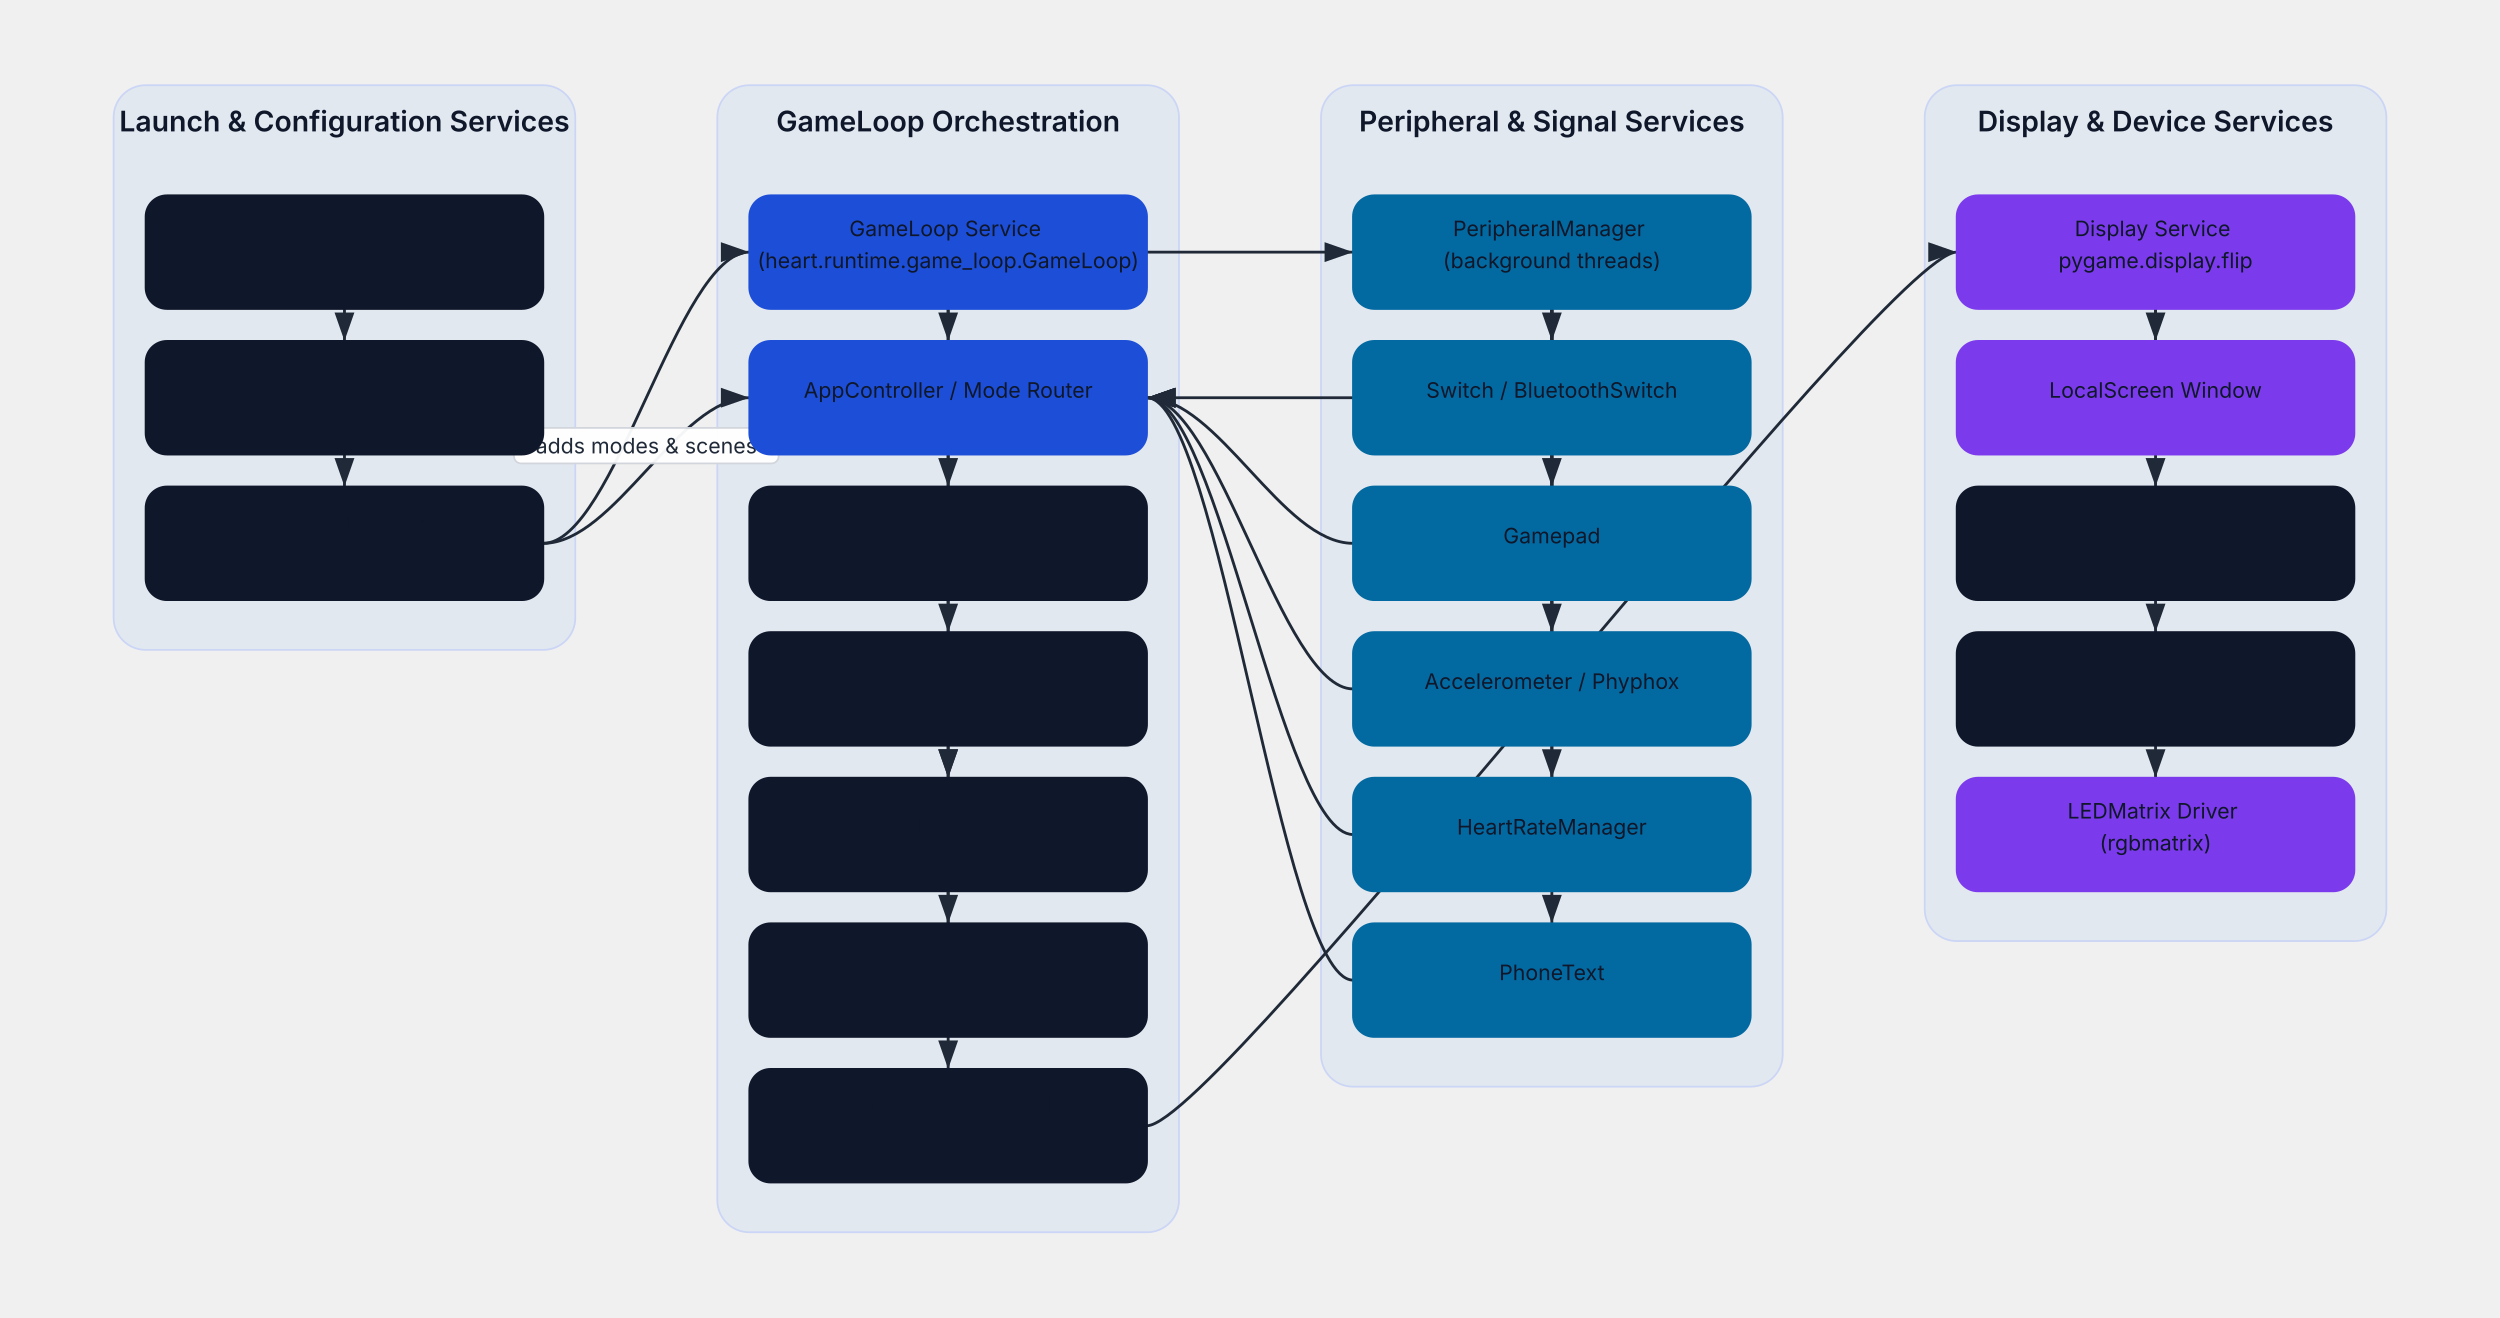
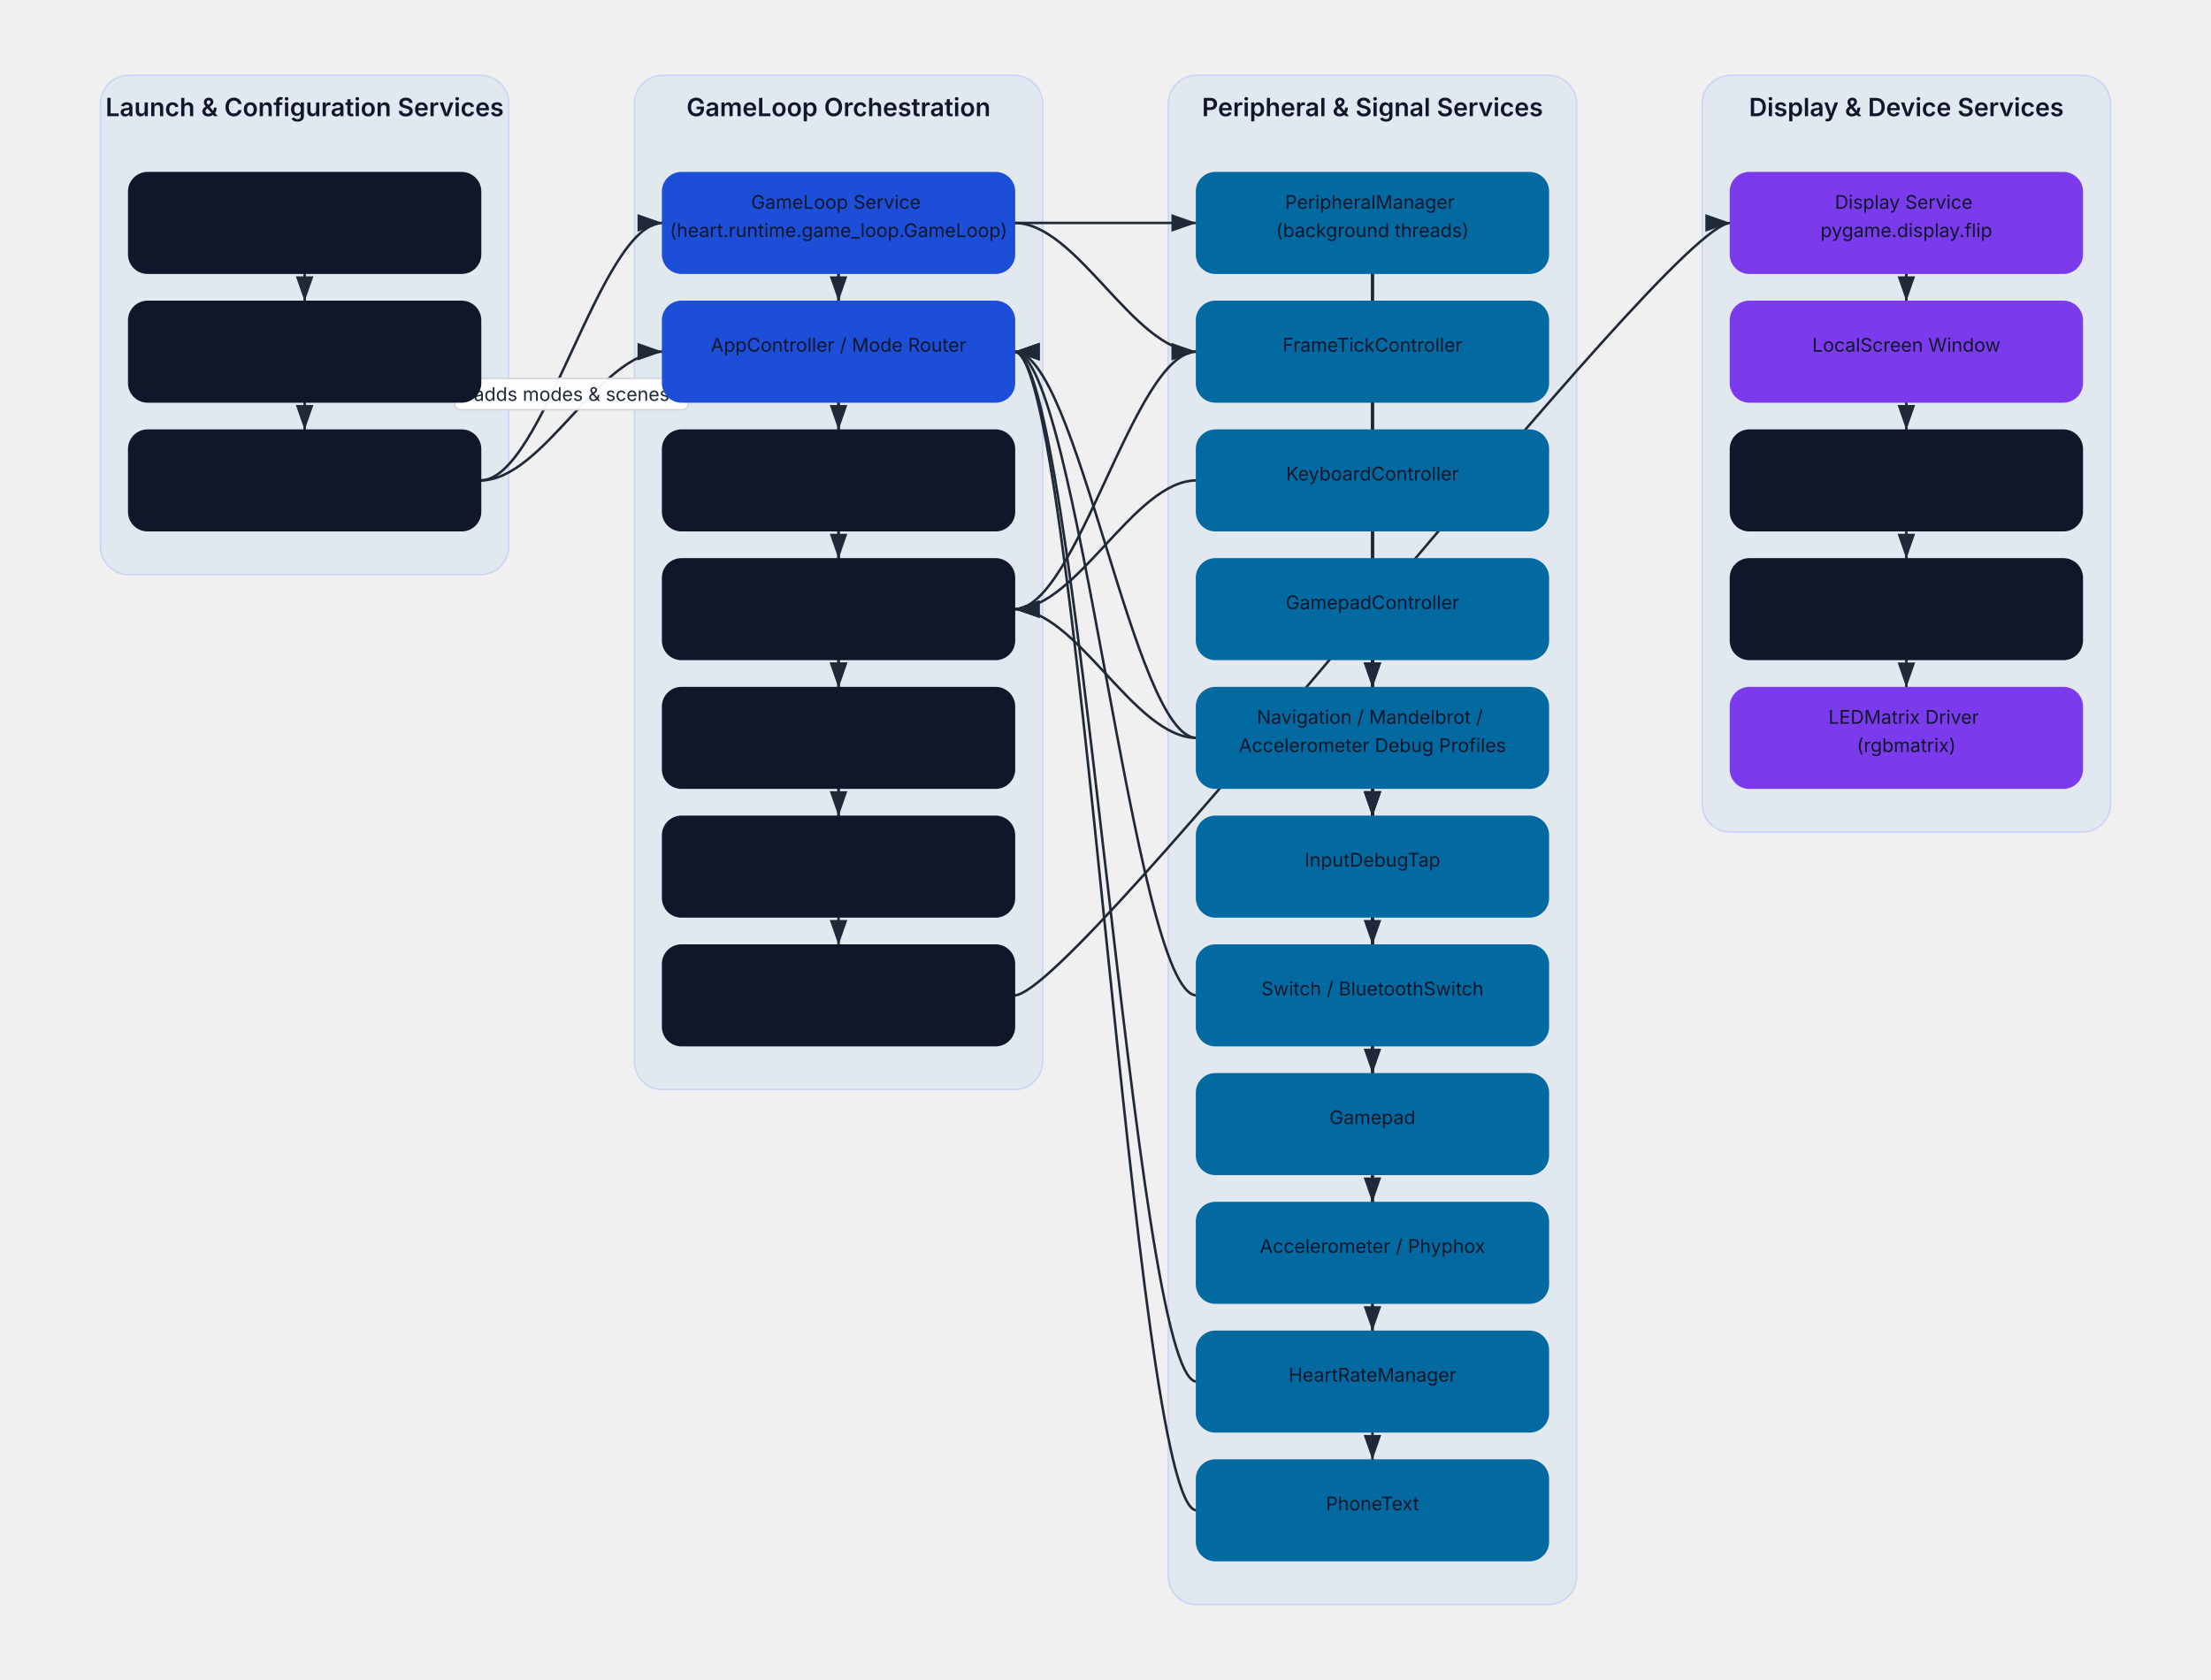
- <svg xmlns="http://www.w3.org/2000/svg" width="1408" height="742" viewBox="0 0 1408 742">
+ <svg xmlns="http://www.w3.org/2000/svg" width="1408" height="1070" viewBox="0 0 1408 1070">
  <defs>
    <style>text { font-family: 'Inter', 'Helvetica Neue', Arial, sans-serif; fill: #0f172a; }
.column-title { font-size: 16px; font-weight: 600; }
.edge-label { font-size: 12px; fill: #1f2937; background: #ffffff; }
</style>
    <marker id="arrowhead" markerWidth="10" markerHeight="7" refX="10" refY="3.5" orient="auto" markerUnits="strokeWidth">
      <path d="M 0 0 L 10 3.5 L 0 7 z" fill="#1f2937" />
    </marker>
  </defs>
  <g>
    <rect x="64.00" y="48.00" width="260.00" height="318.00" rx="18" fill="#e2e8f0" stroke="#cbd5f5" />
    <text x="194.00" y="74.00" text-anchor="middle" class="column-title">Launch &amp; Configuration Services</text>
  </g>
  <g>
    <rect x="404.00" y="48.00" width="260.00" height="646.00" rx="18" fill="#e2e8f0" stroke="#cbd5f5" />
    <text x="534.00" y="74.00" text-anchor="middle" class="column-title">GameLoop Orchestration</text>
  </g>
  <g>
-     <rect x="744.00" y="48.00" width="260.00" height="564.00" rx="18" fill="#e2e8f0" stroke="#cbd5f5" />
+     <rect x="744.00" y="48.00" width="260.00" height="974.00" rx="18" fill="#e2e8f0" stroke="#cbd5f5" />
    <text x="874.00" y="74.00" text-anchor="middle" class="column-title">Peripheral &amp; Signal Services</text>
  </g>
  <g>
    <rect x="1084.00" y="48.00" width="260.00" height="482.00" rx="18" fill="#e2e8f0" stroke="#cbd5f5" />
    <text x="1214.00" y="74.00" text-anchor="middle" class="column-title">Display &amp; Device Services</text>
  </g>
  <g fill="none" stroke="#1f2937" stroke-width="1.6">
    <path d="M 194.00 174.00 C 194.00 183.00 194.00 183.00 194.00 192.00" marker-end="url(#arrowhead)" />
    <path d="M 194.00 256.00 C 194.00 265.00 194.00 265.00 194.00 274.00" marker-end="url(#arrowhead)" />
    <path d="M 306.00 306.00 C 346.00 306.00 382.00 142.00 422.00 142.00" marker-end="url(#arrowhead)" />
    <path d="M 306.00 306.00 C 346.00 306.00 382.00 224.00 422.00 224.00" marker-end="url(#arrowhead)" />
    <path d="M 534.00 174.00 C 534.00 183.00 534.00 183.00 534.00 192.00" marker-end="url(#arrowhead)" />
    <path d="M 534.00 174.00 C 534.00 306.00 534.00 306.00 534.00 438.00" marker-end="url(#arrowhead)" />
    <path d="M 534.00 256.00 C 534.00 265.00 534.00 265.00 534.00 274.00" marker-end="url(#arrowhead)" />
    <path d="M 534.00 338.00 C 534.00 347.00 534.00 347.00 534.00 356.00" marker-end="url(#arrowhead)" />
    <path d="M 534.00 420.00 C 534.00 429.00 534.00 429.00 534.00 438.00" marker-end="url(#arrowhead)" />
    <path d="M 534.00 502.00 C 534.00 552.00 534.00 552.00 534.00 602.00" marker-end="url(#arrowhead)" />
    <path d="M 534.00 502.00 C 534.00 511.00 534.00 511.00 534.00 520.00" marker-end="url(#arrowhead)" />
    <path d="M 646.00 634.00 C 686.00 634.00 1062.00 142.00 1102.00 142.00" marker-end="url(#arrowhead)" />
    <path d="M 1214.00 174.00 C 1214.00 183.00 1214.00 183.00 1214.00 192.00" marker-end="url(#arrowhead)" />
    <path d="M 1214.00 174.00 C 1214.00 224.00 1214.00 224.00 1214.00 274.00" marker-end="url(#arrowhead)" />
    <path d="M 1214.00 338.00 C 1214.00 347.00 1214.00 347.00 1214.00 356.00" marker-end="url(#arrowhead)" />
    <path d="M 1214.00 420.00 C 1214.00 429.00 1214.00 429.00 1214.00 438.00" marker-end="url(#arrowhead)" />
    <path d="M 646.00 142.00 C 686.00 142.00 722.00 142.00 762.00 142.00" marker-end="url(#arrowhead)" />
-     <path d="M 874.00 174.00 C 874.00 183.00 874.00 183.00 874.00 192.00" marker-end="url(#arrowhead)" />
-     <path d="M 874.00 174.00 C 874.00 224.00 874.00 224.00 874.00 274.00" marker-end="url(#arrowhead)" />
-     <path d="M 874.00 174.00 C 874.00 265.00 874.00 265.00 874.00 356.00" marker-end="url(#arrowhead)" />
-     <path d="M 874.00 174.00 C 874.00 306.00 874.00 306.00 874.00 438.00" marker-end="url(#arrowhead)" />
-     <path d="M 874.00 174.00 C 874.00 347.00 874.00 347.00 874.00 520.00" marker-end="url(#arrowhead)" />
-     <path d="M 762.00 224.00 C 722.00 224.00 686.00 224.00 646.00 224.00" marker-end="url(#arrowhead)" />
-     <path d="M 762.00 306.00 C 722.00 306.00 686.00 224.00 646.00 224.00" marker-end="url(#arrowhead)" />
-     <path d="M 762.00 388.00 C 722.00 388.00 686.00 224.00 646.00 224.00" marker-end="url(#arrowhead)" />
+     <path d="M 646.00 142.00 C 686.00 142.00 722.00 224.00 762.00 224.00" marker-end="url(#arrowhead)" />
+     <path d="M 762.00 224.00 C 722.00 224.00 686.00 388.00 646.00 388.00" marker-end="url(#arrowhead)" />
+     <path d="M 874.00 256.00 C 874.00 388.00 874.00 388.00 874.00 520.00" marker-end="url(#arrowhead)" />
+     <path d="M 874.00 174.00 C 874.00 388.00 874.00 388.00 874.00 602.00" marker-end="url(#arrowhead)" />
+     <path d="M 874.00 174.00 C 874.00 429.00 874.00 429.00 874.00 684.00" marker-end="url(#arrowhead)" />
+     <path d="M 874.00 174.00 C 874.00 470.00 874.00 470.00 874.00 766.00" marker-end="url(#arrowhead)" />
+     <path d="M 874.00 174.00 C 874.00 511.00 874.00 511.00 874.00 848.00" marker-end="url(#arrowhead)" />
+     <path d="M 874.00 174.00 C 874.00 552.00 874.00 552.00 874.00 930.00" marker-end="url(#arrowhead)" />
+     <path d="M 762.00 634.00 C 722.00 634.00 686.00 224.00 646.00 224.00" marker-end="url(#arrowhead)" />
+     <path d="M 874.00 748.00 C 874.00 552.00 874.00 552.00 874.00 356.00" marker-end="url(#arrowhead)" />
+     <path d="M 874.00 830.00 C 874.00 634.00 874.00 634.00 874.00 438.00" marker-end="url(#arrowhead)" />
+     <path d="M 762.00 880.00 C 722.00 880.00 686.00 224.00 646.00 224.00" marker-end="url(#arrowhead)" />
+     <path d="M 762.00 962.00 C 722.00 962.00 686.00 224.00 646.00 224.00" marker-end="url(#arrowhead)" />
+     <path d="M 874.00 338.00 C 874.00 388.00 874.00 388.00 874.00 438.00" marker-end="url(#arrowhead)" />
+     <path d="M 762.00 306.00 C 722.00 306.00 686.00 388.00 646.00 388.00" marker-end="url(#arrowhead)" />
+     <path d="M 874.00 338.00 C 874.00 429.00 874.00 429.00 874.00 520.00" marker-end="url(#arrowhead)" />
+     <path d="M 874.00 420.00 C 874.00 429.00 874.00 429.00 874.00 438.00" marker-end="url(#arrowhead)" />
+     <path d="M 874.00 420.00 C 874.00 470.00 874.00 470.00 874.00 520.00" marker-end="url(#arrowhead)" />
    <path d="M 762.00 470.00 C 722.00 470.00 686.00 224.00 646.00 224.00" marker-end="url(#arrowhead)" />
-     <path d="M 762.00 552.00 C 722.00 552.00 686.00 224.00 646.00 224.00" marker-end="url(#arrowhead)" />
+     <path d="M 762.00 470.00 C 722.00 470.00 686.00 388.00 646.00 388.00" marker-end="url(#arrowhead)" />
+     <path d="M 874.00 502.00 C 874.00 511.00 874.00 511.00 874.00 520.00" marker-end="url(#arrowhead)" />
  </g>
  <rect x="289.50" y="241.00" width="149.00" height="20.00" rx="4" fill="#ffffff" stroke="#d1d5db" opacity="0.95" />
  <text x="364.00" y="251.00" text-anchor="middle" dominant-baseline="middle" class="edge-label">adds modes &amp; scenes</text>
  <g>
    <rect x="82.00" y="110.00" width="224.00" height="64.00" rx="12" fill="#0f172a" stroke="#0f172a" />
    <text x="194.00" y="142.00" fill="#f8fafc" text-anchor="middle">
      <tspan x="194.00">CLI (Typer `totem run`)</tspan>
    </text>
    <rect x="82.00" y="192.00" width="224.00" height="64.00" rx="12" fill="#0f172a" stroke="#0f172a" />
    <text x="194.00" y="224.00" fill="#f8fafc" text-anchor="middle">
      <tspan x="194.00">Configuration Registry</tspan>
    </text>
    <rect x="82.00" y="274.00" width="224.00" height="64.00" rx="12" fill="#0f172a" stroke="#0f172a" />
    <text x="194.00" y="297.00" fill="#f8fafc" text-anchor="middle">
      <tspan x="194.00">Program Configuration</tspan>
      <tspan x="194.00" dy="18">`configure(loop)`</tspan>
    </text>
    <rect x="422.00" y="110.00" width="224.00" height="64.00" rx="12" fill="#1d4ed8" stroke="#1d4ed8" />
    <text x="534.00" y="133.00" fill="#f8fafc" text-anchor="middle">
      <tspan x="534.00">GameLoop Service</tspan>
      <tspan x="534.00" dy="18">(heart.runtime.game_loop.GameLoop)</tspan>
    </text>
    <rect x="422.00" y="192.00" width="224.00" height="64.00" rx="12" fill="#1d4ed8" stroke="#1d4ed8" />
    <text x="534.00" y="224.00" fill="#f8fafc" text-anchor="middle">
      <tspan x="534.00">AppController / Mode Router</tspan>
    </text>
    <rect x="422.00" y="274.00" width="224.00" height="64.00" rx="12" fill="#0f172a" stroke="#0f172a" />
    <text x="534.00" y="297.00" fill="#f8fafc" text-anchor="middle">
      <tspan x="534.00">Native Scene Bridge</tspan>
      <tspan x="534.00" dy="18">(optional PyO3 scene manager)</tspan>
    </text>
    <rect x="422.00" y="356.00" width="224.00" height="64.00" rx="12" fill="#0f172a" stroke="#0f172a" />
    <text x="534.00" y="388.00" fill="#f8fafc" text-anchor="middle">
      <tspan x="534.00">Mode Services &amp; Renderers</tspan>
    </text>
    <rect x="422.00" y="438.00" width="224.00" height="64.00" rx="12" fill="#0f172a" stroke="#0f172a" />
    <text x="534.00" y="470.00" fill="#f8fafc" text-anchor="middle">
      <tspan x="534.00">Render Pipeline</tspan>
    </text>
    <rect x="422.00" y="520.00" width="224.00" height="64.00" rx="12" fill="#0f172a" stroke="#0f172a" />
    <text x="534.00" y="543.00" fill="#f8fafc" text-anchor="middle">
      <tspan x="534.00">Surface Provider</tspan>
      <tspan x="534.00" dy="18">(display mode + surface cache)</tspan>
    </text>
    <rect x="422.00" y="602.00" width="224.00" height="64.00" rx="12" fill="#0f172a" stroke="#0f172a" />
    <text x="534.00" y="625.00" fill="#f8fafc" text-anchor="middle">
      <tspan x="534.00">Composition Manager</tspan>
      <tspan x="534.00" dy="18">(merge strategy + parallel loops)</tspan>
    </text>
    <rect x="762.00" y="110.00" width="224.00" height="64.00" rx="12" fill="#0369a1" stroke="#0369a1" />
    <text x="874.00" y="133.00" fill="#f8fafc" text-anchor="middle">
      <tspan x="874.00">PeripheralManager</tspan>
      <tspan x="874.00" dy="18">(background threads)</tspan>
    </text>
    <rect x="762.00" y="192.00" width="224.00" height="64.00" rx="12" fill="#0369a1" stroke="#0369a1" />
    <text x="874.00" y="224.00" fill="#f8fafc" text-anchor="middle">
-       <tspan x="874.00">Switch / BluetoothSwitch</tspan>
+       <tspan x="874.00">FrameTickController</tspan>
    </text>
    <rect x="762.00" y="274.00" width="224.00" height="64.00" rx="12" fill="#0369a1" stroke="#0369a1" />
    <text x="874.00" y="306.00" fill="#f8fafc" text-anchor="middle">
-       <tspan x="874.00">Gamepad</tspan>
+       <tspan x="874.00">KeyboardController</tspan>
    </text>
    <rect x="762.00" y="356.00" width="224.00" height="64.00" rx="12" fill="#0369a1" stroke="#0369a1" />
    <text x="874.00" y="388.00" fill="#f8fafc" text-anchor="middle">
-       <tspan x="874.00">Accelerometer / Phyphox</tspan>
+       <tspan x="874.00">GamepadController</tspan>
    </text>
    <rect x="762.00" y="438.00" width="224.00" height="64.00" rx="12" fill="#0369a1" stroke="#0369a1" />
-     <text x="874.00" y="470.00" fill="#f8fafc" text-anchor="middle">
-       <tspan x="874.00">HeartRateManager</tspan>
+     <text x="874.00" y="461.00" fill="#f8fafc" text-anchor="middle">
+       <tspan x="874.00">Navigation / Mandelbrot /</tspan>
+       <tspan x="874.00" dy="18">Accelerometer Debug Profiles</tspan>
    </text>
    <rect x="762.00" y="520.00" width="224.00" height="64.00" rx="12" fill="#0369a1" stroke="#0369a1" />
    <text x="874.00" y="552.00" fill="#f8fafc" text-anchor="middle">
+       <tspan x="874.00">InputDebugTap</tspan>
+     </text>
+     <rect x="762.00" y="602.00" width="224.00" height="64.00" rx="12" fill="#0369a1" stroke="#0369a1" />
+     <text x="874.00" y="634.00" fill="#f8fafc" text-anchor="middle">
+       <tspan x="874.00">Switch / BluetoothSwitch</tspan>
+     </text>
+     <rect x="762.00" y="684.00" width="224.00" height="64.00" rx="12" fill="#0369a1" stroke="#0369a1" />
+     <text x="874.00" y="716.00" fill="#f8fafc" text-anchor="middle">
+       <tspan x="874.00">Gamepad</tspan>
+     </text>
+     <rect x="762.00" y="766.00" width="224.00" height="64.00" rx="12" fill="#0369a1" stroke="#0369a1" />
+     <text x="874.00" y="798.00" fill="#f8fafc" text-anchor="middle">
+       <tspan x="874.00">Accelerometer / Phyphox</tspan>
+     </text>
+     <rect x="762.00" y="848.00" width="224.00" height="64.00" rx="12" fill="#0369a1" stroke="#0369a1" />
+     <text x="874.00" y="880.00" fill="#f8fafc" text-anchor="middle">
+       <tspan x="874.00">HeartRateManager</tspan>
+     </text>
+     <rect x="762.00" y="930.00" width="224.00" height="64.00" rx="12" fill="#0369a1" stroke="#0369a1" />
+     <text x="874.00" y="962.00" fill="#f8fafc" text-anchor="middle">
      <tspan x="874.00">PhoneText</tspan>
    </text>
    <rect x="1102.00" y="110.00" width="224.00" height="64.00" rx="12" fill="#7c3aed" stroke="#7c3aed" />
    <text x="1214.00" y="133.00" fill="#f8fafc" text-anchor="middle">
      <tspan x="1214.00">Display Service</tspan>
      <tspan x="1214.00" dy="18">pygame.display.flip</tspan>
    </text>
    <rect x="1102.00" y="192.00" width="224.00" height="64.00" rx="12" fill="#7c3aed" stroke="#7c3aed" />
    <text x="1214.00" y="224.00" fill="#f8fafc" text-anchor="middle">
      <tspan x="1214.00">LocalScreen Window</tspan>
    </text>
    <rect x="1102.00" y="274.00" width="224.00" height="64.00" rx="12" fill="#0f172a" stroke="#0f172a" />
    <text x="1214.00" y="297.00" fill="#f8fafc" text-anchor="middle">
      <tspan x="1214.00">Frame Capture</tspan>
      <tspan x="1214.00" dy="18">(share surface)</tspan>
    </text>
    <rect x="1102.00" y="356.00" width="224.00" height="64.00" rx="12" fill="#0f172a" stroke="#0f172a" />
    <text x="1214.00" y="388.00" fill="#f8fafc" text-anchor="middle">
      <tspan x="1214.00">Device Bridge</tspan>
    </text>
    <rect x="1102.00" y="438.00" width="224.00" height="64.00" rx="12" fill="#7c3aed" stroke="#7c3aed" />
    <text x="1214.00" y="461.00" fill="#f8fafc" text-anchor="middle">
      <tspan x="1214.00">LEDMatrix Driver</tspan>
      <tspan x="1214.00" dy="18">(rgbmatrix)</tspan>
    </text>
  </g>
</svg>
